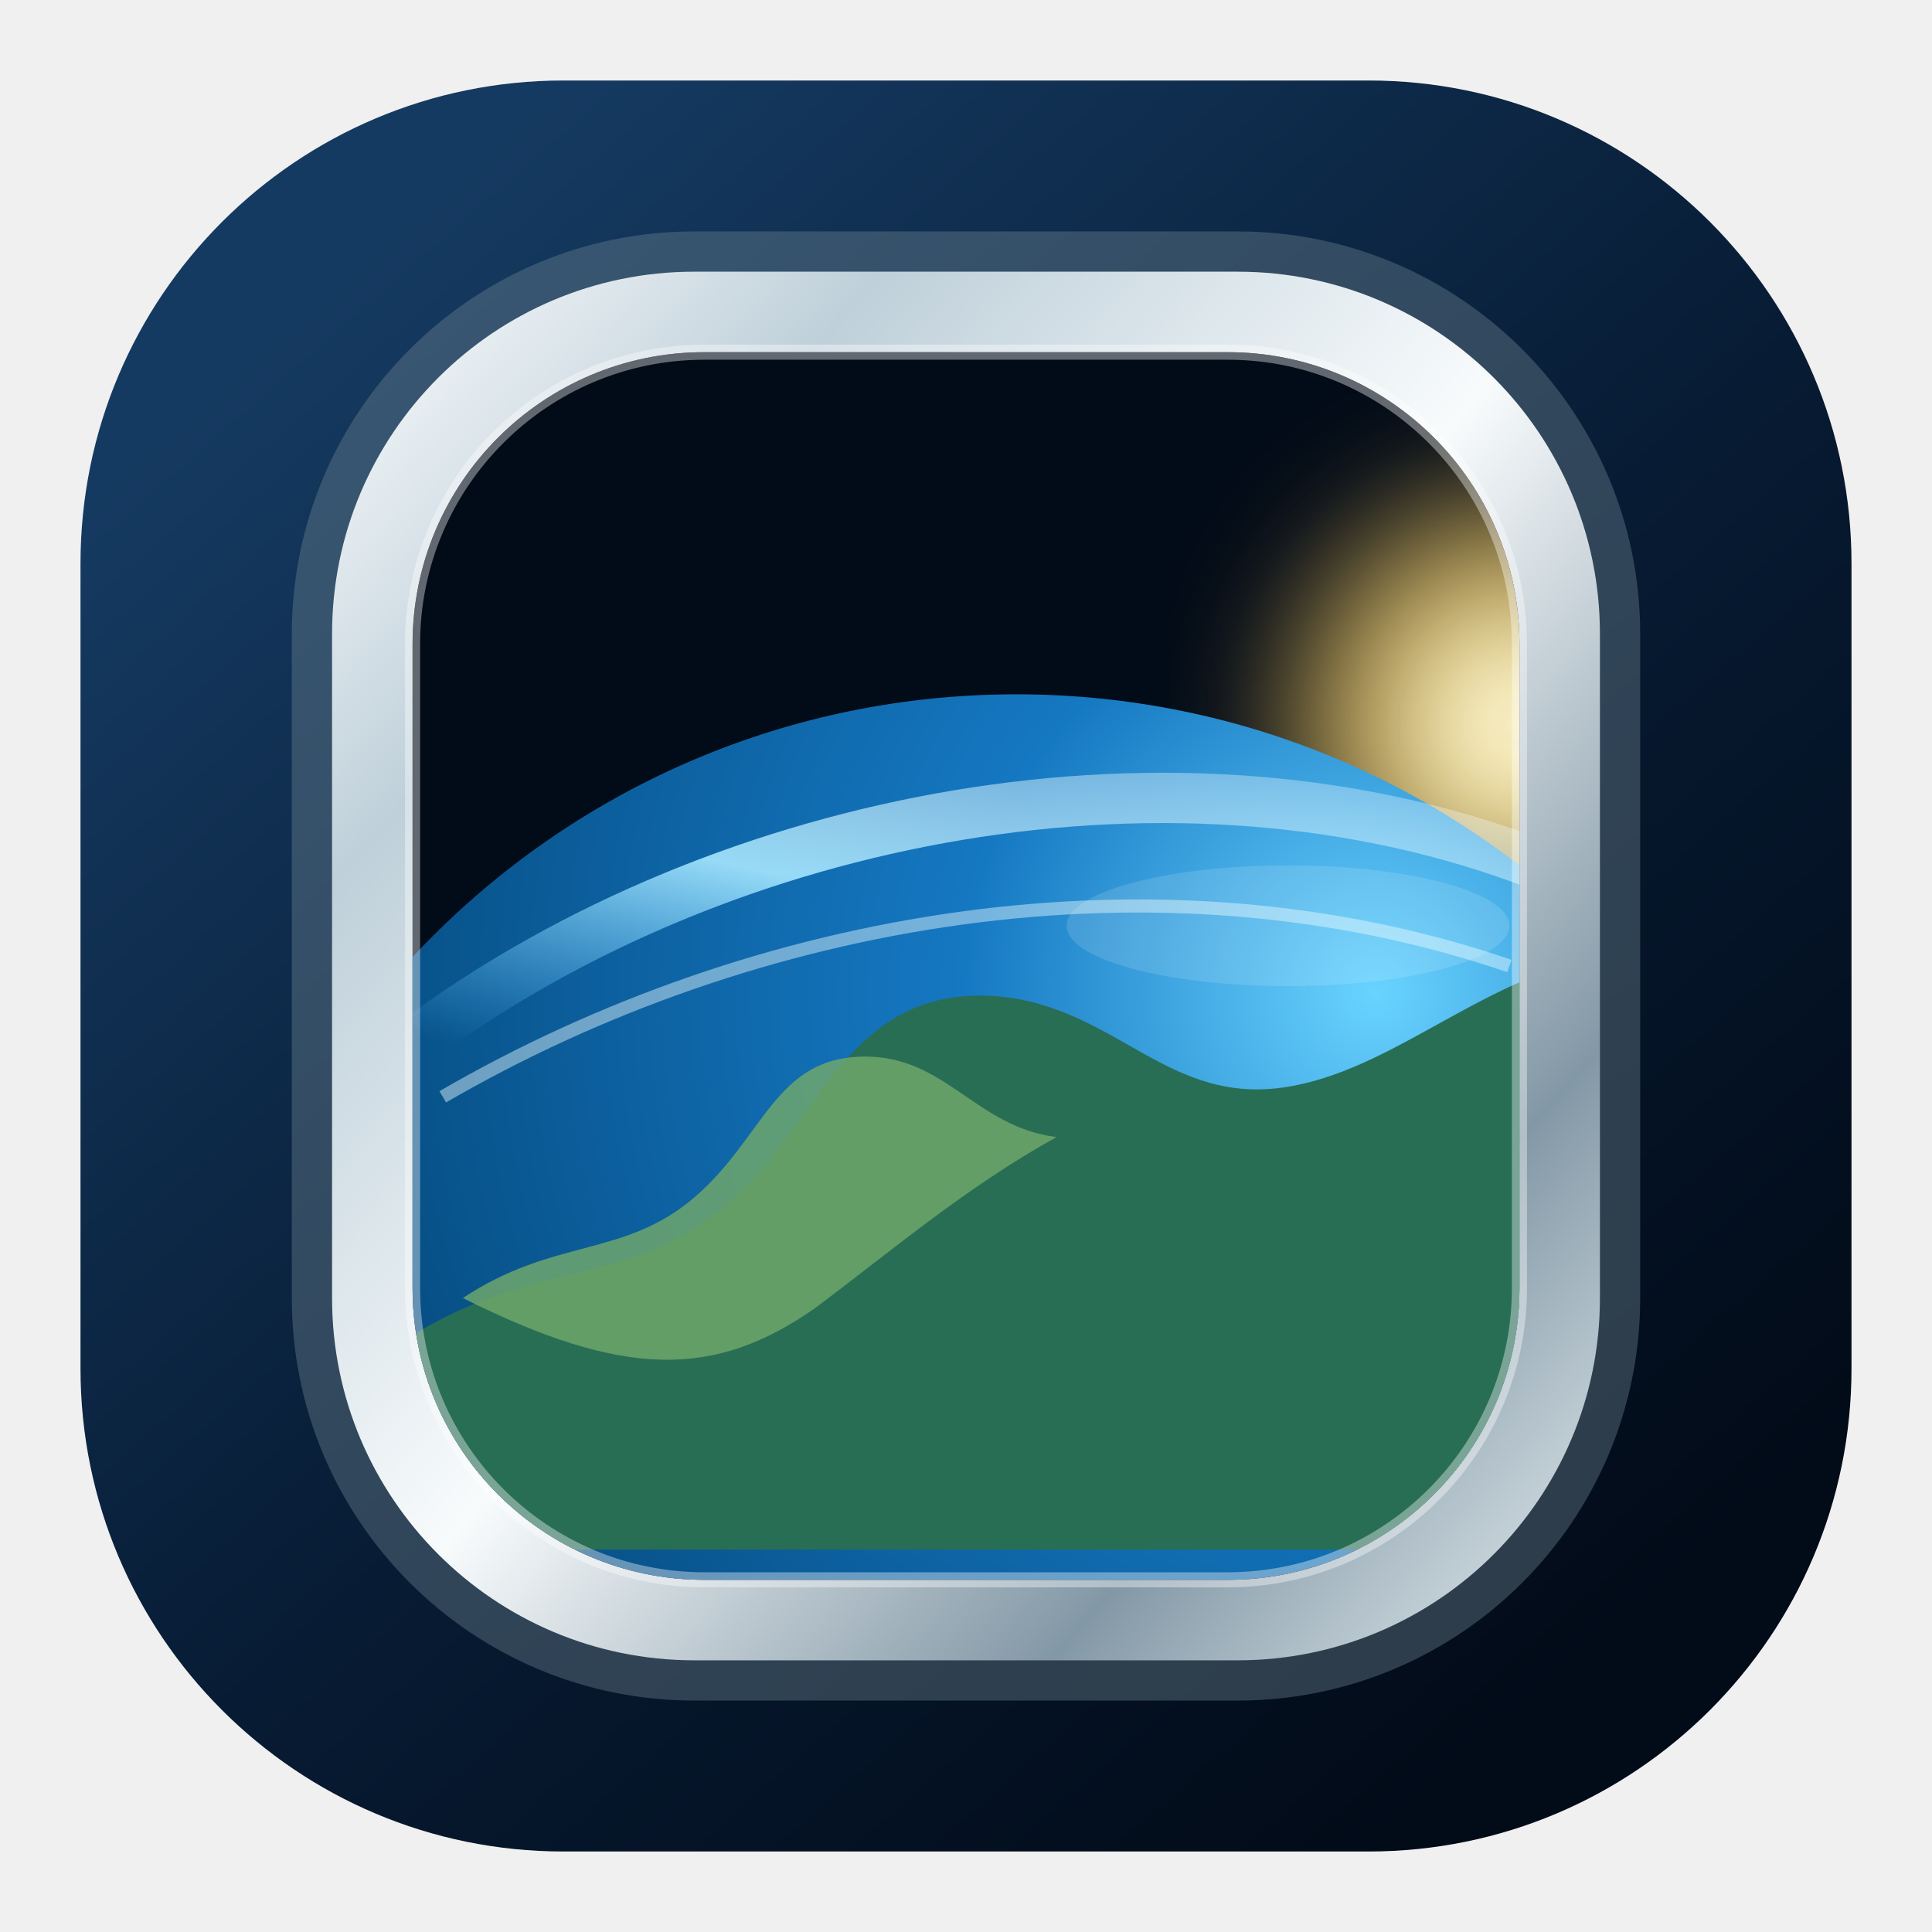
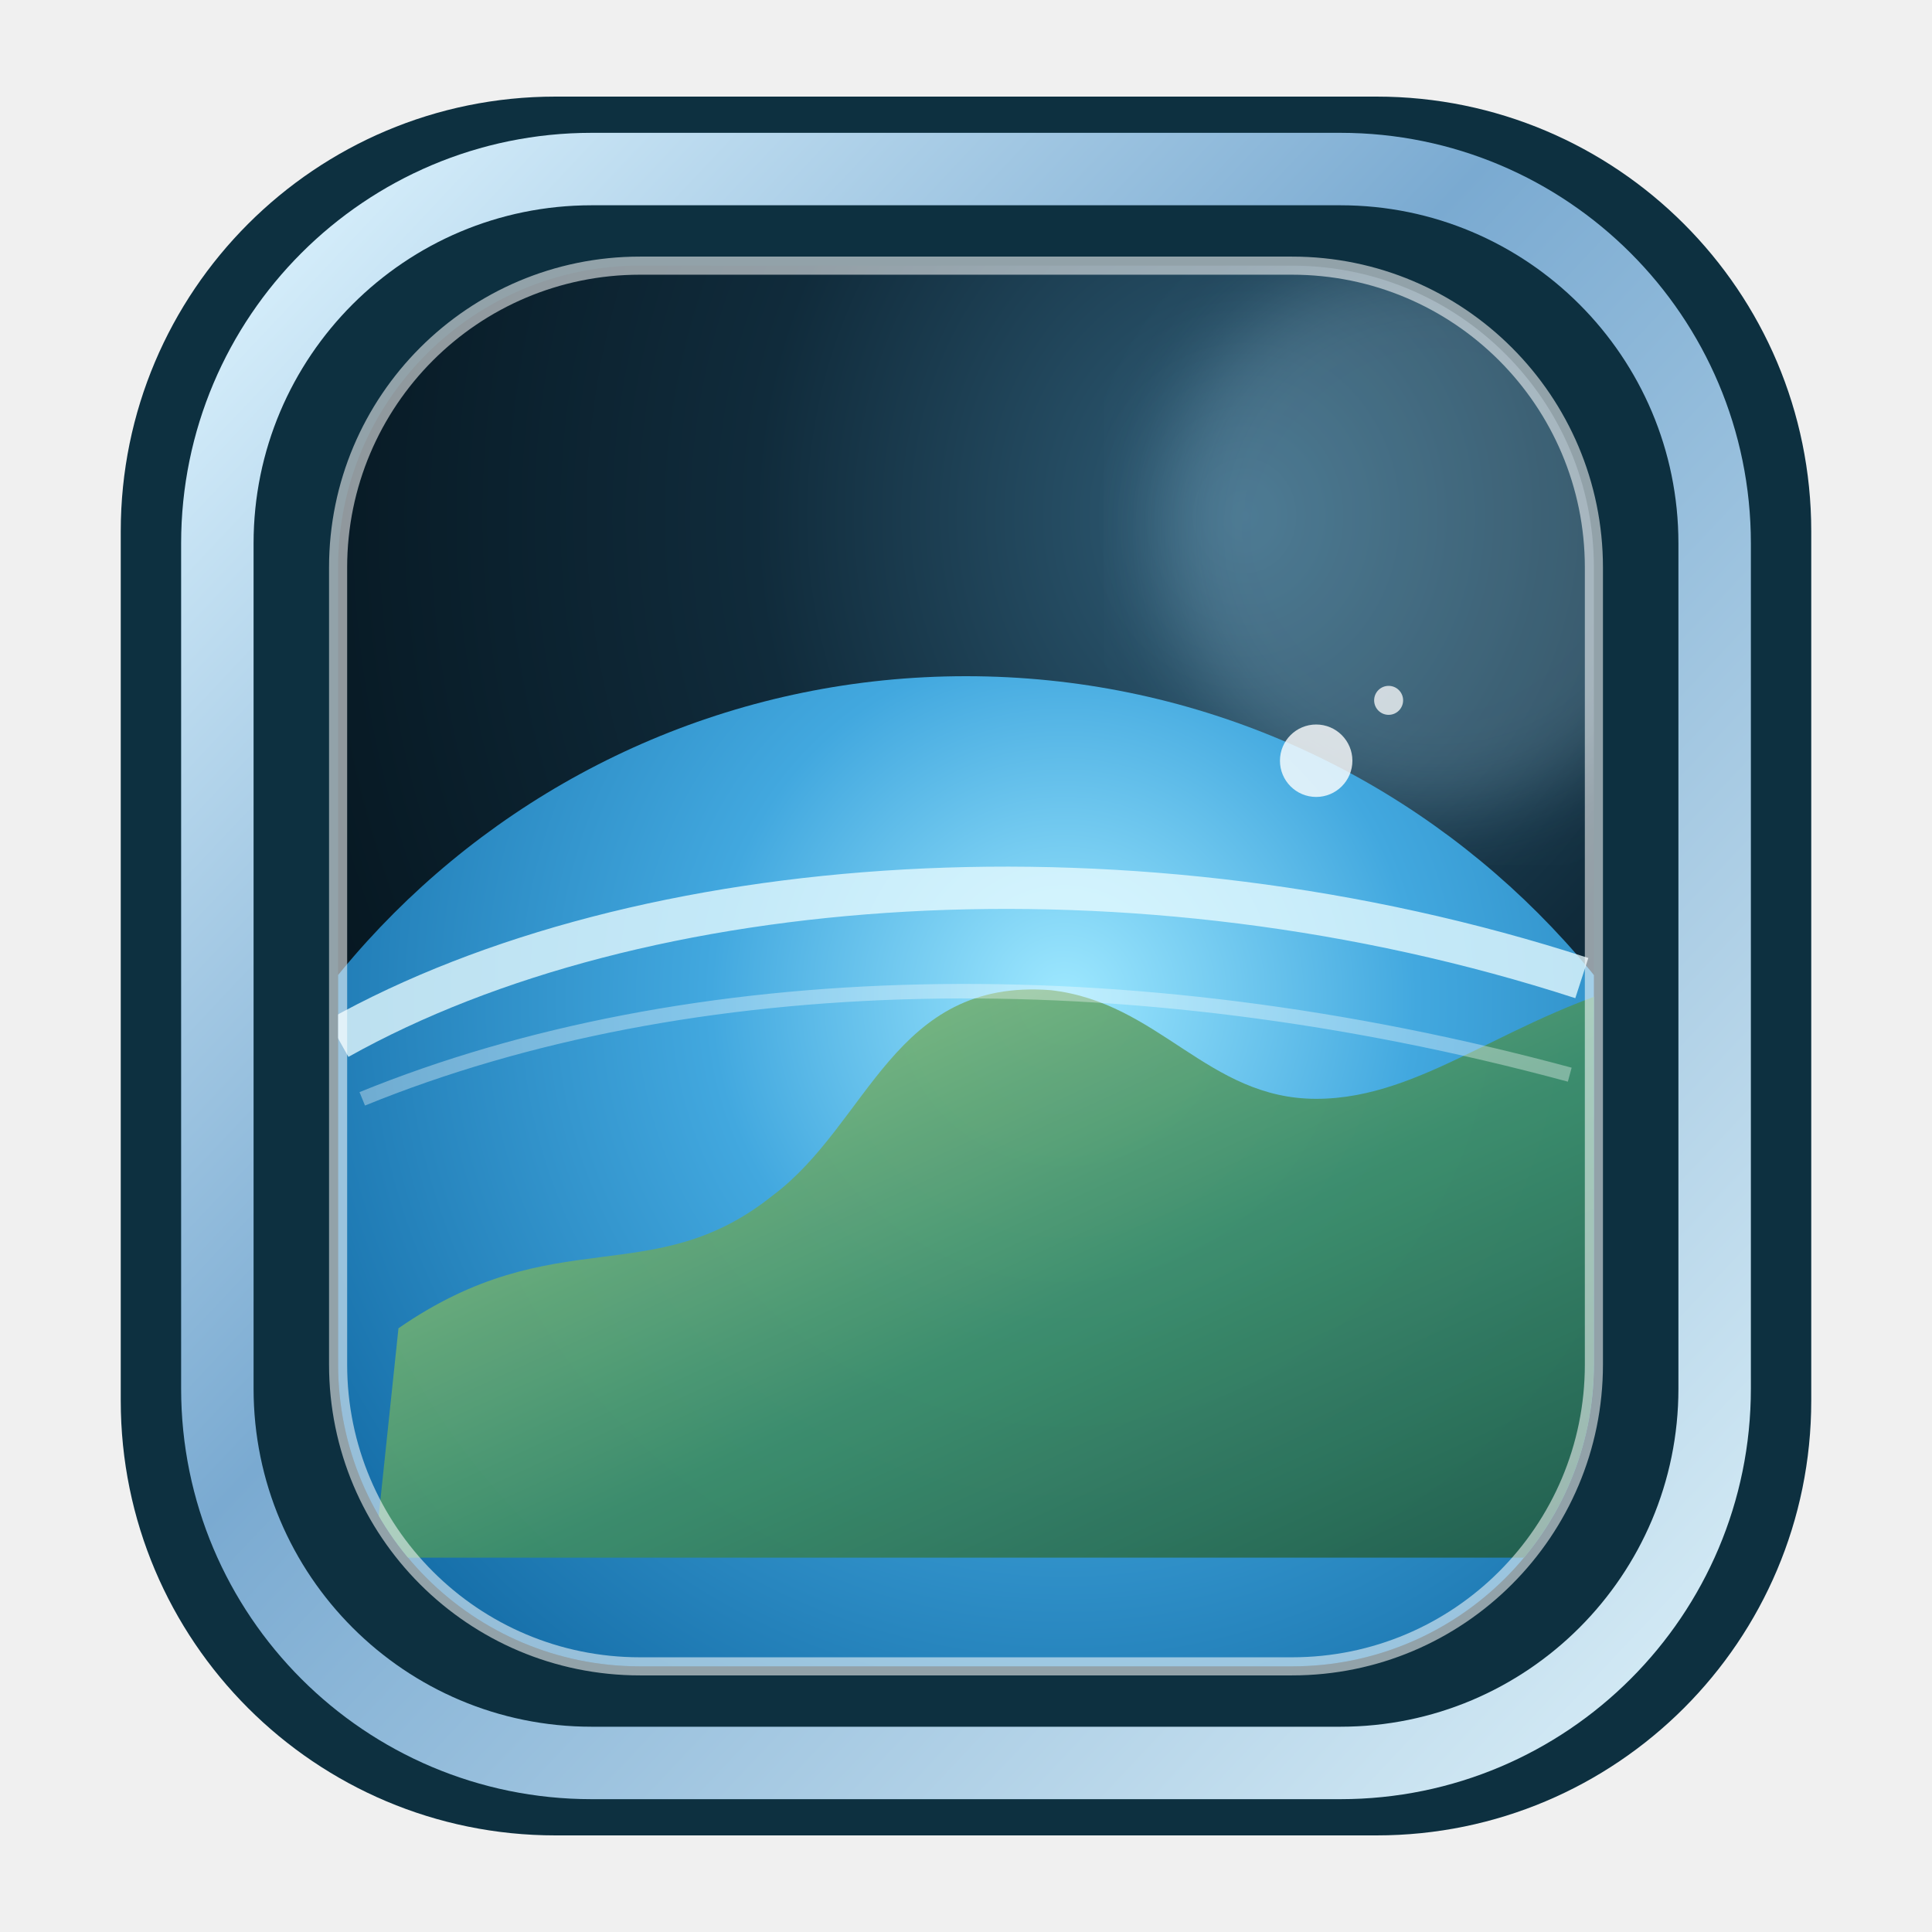
- <svg xmlns="http://www.w3.org/2000/svg" viewBox="0 0 192 192" role="img" aria-labelledby="t">
+ <svg xmlns="http://www.w3.org/2000/svg" viewBox="0 0 160 160" role="img" aria-labelledby="t d">
  <defs>
-     <linearGradient id="night" x1=".15" y1=".1" x2=".85" y2=".9">
-       <stop stop-color="#153a61" />
-       <stop offset=".55" stop-color="#071b33" />
-       <stop offset="1" stop-color="#020b18" />
+     <linearGradient id="frame" x1="0" y1="0" x2="1" y2="1">
+       <stop stop-color="#dff5ff" />
+       <stop offset=".42" stop-color="#7aaad1" />
+       <stop offset="1" stop-color="#d9eef7" />
    </linearGradient>
-     <linearGradient id="frame" x1="0" y1="0" x2="1" y2="1">
-       <stop stop-color="#fff" />
-       <stop offset=".22" stop-color="#bfd0da" />
-       <stop offset=".5" stop-color="#f8fbfc" />
-       <stop offset=".78" stop-color="#8398a6" />
-       <stop offset="1" stop-color="#e9f1f4" />
-     </linearGradient>
-     <radialGradient id="ocean" cx=".72" cy=".18" r=".9">
-       <stop stop-color="#69d3ff" />
-       <stop offset=".28" stop-color="#1578c2" />
-       <stop offset=".68" stop-color="#075087" />
-       <stop offset="1" stop-color="#021b36" />
+     <radialGradient id="space" cx=".72" cy=".18" r=".92">
+       <stop stop-color="#315f79" />
+       <stop offset=".42" stop-color="#102b3b" />
+       <stop offset="1" stop-color="#031119" />
    </radialGradient>
-     <radialGradient id="sun">
-       <stop stop-color="#fff" />
-       <stop offset=".2" stop-color="#fff5bf" />
-       <stop offset=".55" stop-color="#ffd76a" stop-opacity=".72" />
-       <stop offset="1" stop-color="#ffc34e" stop-opacity="0" />
+     <radialGradient id="earth" cx=".56" cy=".2" r=".9">
+       <stop stop-color="#9ee8ff" />
+       <stop offset=".24" stop-color="#42a8df" />
+       <stop offset=".68" stop-color="#0a5f9a" />
+       <stop offset="1" stop-color="#05345f" />
    </radialGradient>
-     <linearGradient id="air" x1="0" y1="1" x2="1" y2="0">
-       <stop stop-color="#57bfff" stop-opacity="0" />
-       <stop offset=".5" stop-color="#a6e7ff" stop-opacity=".9" />
-       <stop offset="1" stop-color="#fff" stop-opacity=".25" />
+     <linearGradient id="land" x1="0" y1="0" x2="1" y2="1">
+       <stop stop-color="#9fd08c" />
+       <stop offset=".55" stop-color="#3d8d69" />
+       <stop offset="1" stop-color="#1f5a48" />
    </linearGradient>
    <filter id="glow">
-       <feGaussianBlur stdDeviation="5" />
+       <feGaussianBlur stdDeviation="3.2" />
    </filter>
-     <clipPath id="window">
-       <rect x="41" y="35" width="110" height="122" rx="29" />
+     <clipPath id="clip">
+       <rect x="28" y="22" width="104" height="116" rx="25" />
    </clipPath>
  </defs>
-   <rect x="8" y="8" width="176" height="176" rx="48" fill="url(#night)" />
-   <rect x="29" y="23" width="134" height="146" rx="40" fill="#6f8492" opacity=".4" />
-   <rect x="33" y="27" width="126" height="138" rx="36" fill="url(#frame)" />
-   <rect x="41" y="35" width="110" height="122" rx="29" fill="#020b18" />
-   <g clip-path="url(#window)">
-     <rect x="41" y="35" width="110" height="122" fill="#020b18" />
-     <circle cx="151" cy="72" r="29" fill="url(#sun)" filter="url(#glow)" />
-     <circle cx="101" cy="151" r="82" fill="url(#ocean)" />
-     <path d="M35 137c17-14 27-7 39-19 8-8 11-20 25-19 12 1 17 11 29 9 12-2 21-13 37-14l11 60H35z" fill="#286e55" />
-     <path d="M46 129c9-6 16-4 23-10 7-6 8-14 17-14 8 0 11 7 19 8-9 5-16 11-24 17-10 7-19 7-35-1z" fill="#70a86b" opacity=".82" />
-     <path d="M42 103c30-22 75-31 111-17" fill="none" stroke="url(#air)" stroke-width="5" />
-     <path d="M44 109c31-18 71-25 106-13" fill="none" stroke="#e8fbff" stroke-width="1.3" opacity=".45" />
-     <ellipse cx="128" cy="92" rx="22" ry="6" fill="#fff" opacity=".13" />
+   <rect x="10" y="8" width="140" height="144" rx="36" fill="#0d3040" />
+   <rect x="18" y="14" width="124" height="132" rx="31" fill="none" stroke="url(#frame)" stroke-width="6" />
+   <g clip-path="url(#clip)">
+     <rect x="28" y="22" width="104" height="116" fill="url(#space)" />
+     <circle cx="119" cy="44" r="23" fill="#bfe9ff" opacity=".2" filter="url(#glow)" />
+     <circle cx="80" cy="123" r="67" fill="url(#earth)" />
+     <path d="M33 110c13-9 21-3 31-11 8-6 10-18 23-17 9 1 13 9 22 9 9 0 16-7 28-10v48H31z" fill="url(#land)" opacity=".95" />
+     <path d="M28 86c25-14 66-17 103-5" fill="none" stroke="#e8fbff" stroke-width="3.5" opacity=".78" />
+     <path d="M30 91c27-11 63-12 100-2" fill="none" stroke="#fff" stroke-width="1.2" opacity=".35" />
+     <circle cx="109" cy="63" r="3" fill="#fff" opacity=".8" />
+     <circle cx="115" cy="58" r="1.2" fill="#fff" opacity=".75" />
  </g>
-   <rect x="41" y="35" width="110" height="122" rx="29" fill="none" stroke="#fff" stroke-opacity=".38" stroke-width="1.5" />
+   <rect x="28" y="22" width="104" height="116" rx="25" fill="none" stroke="#fff" stroke-opacity=".55" stroke-width="1.5" />
</svg>
